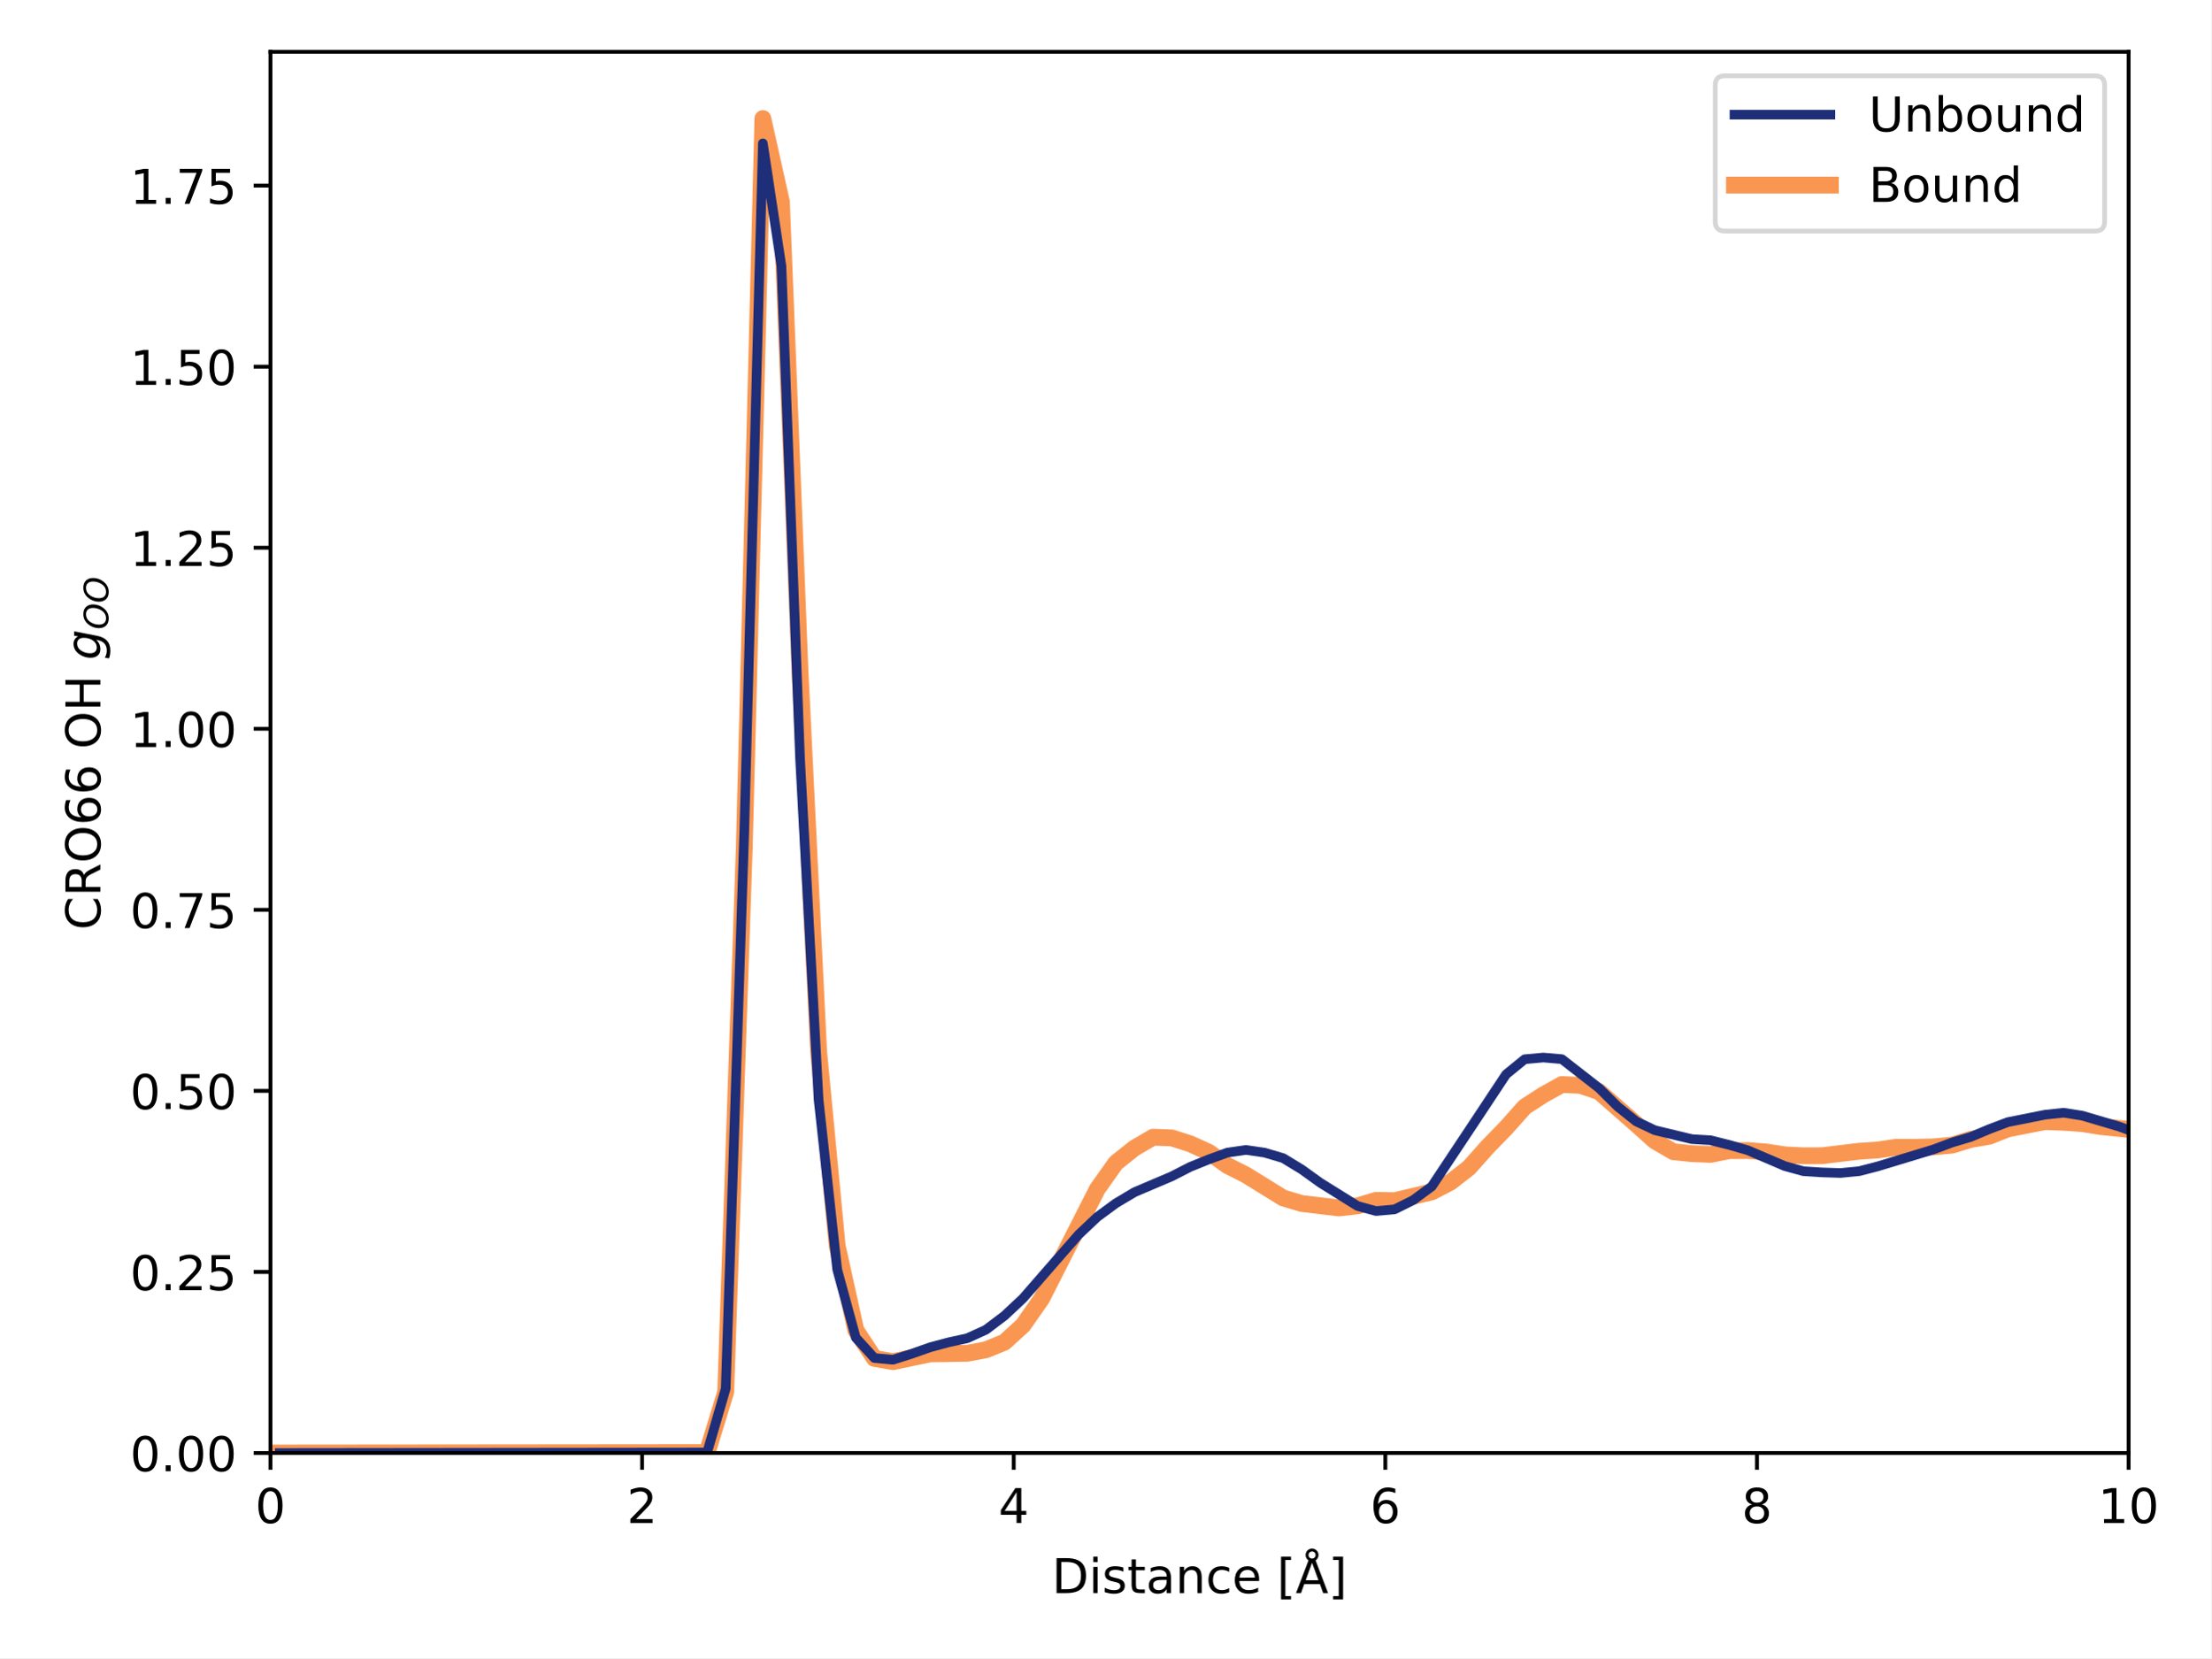
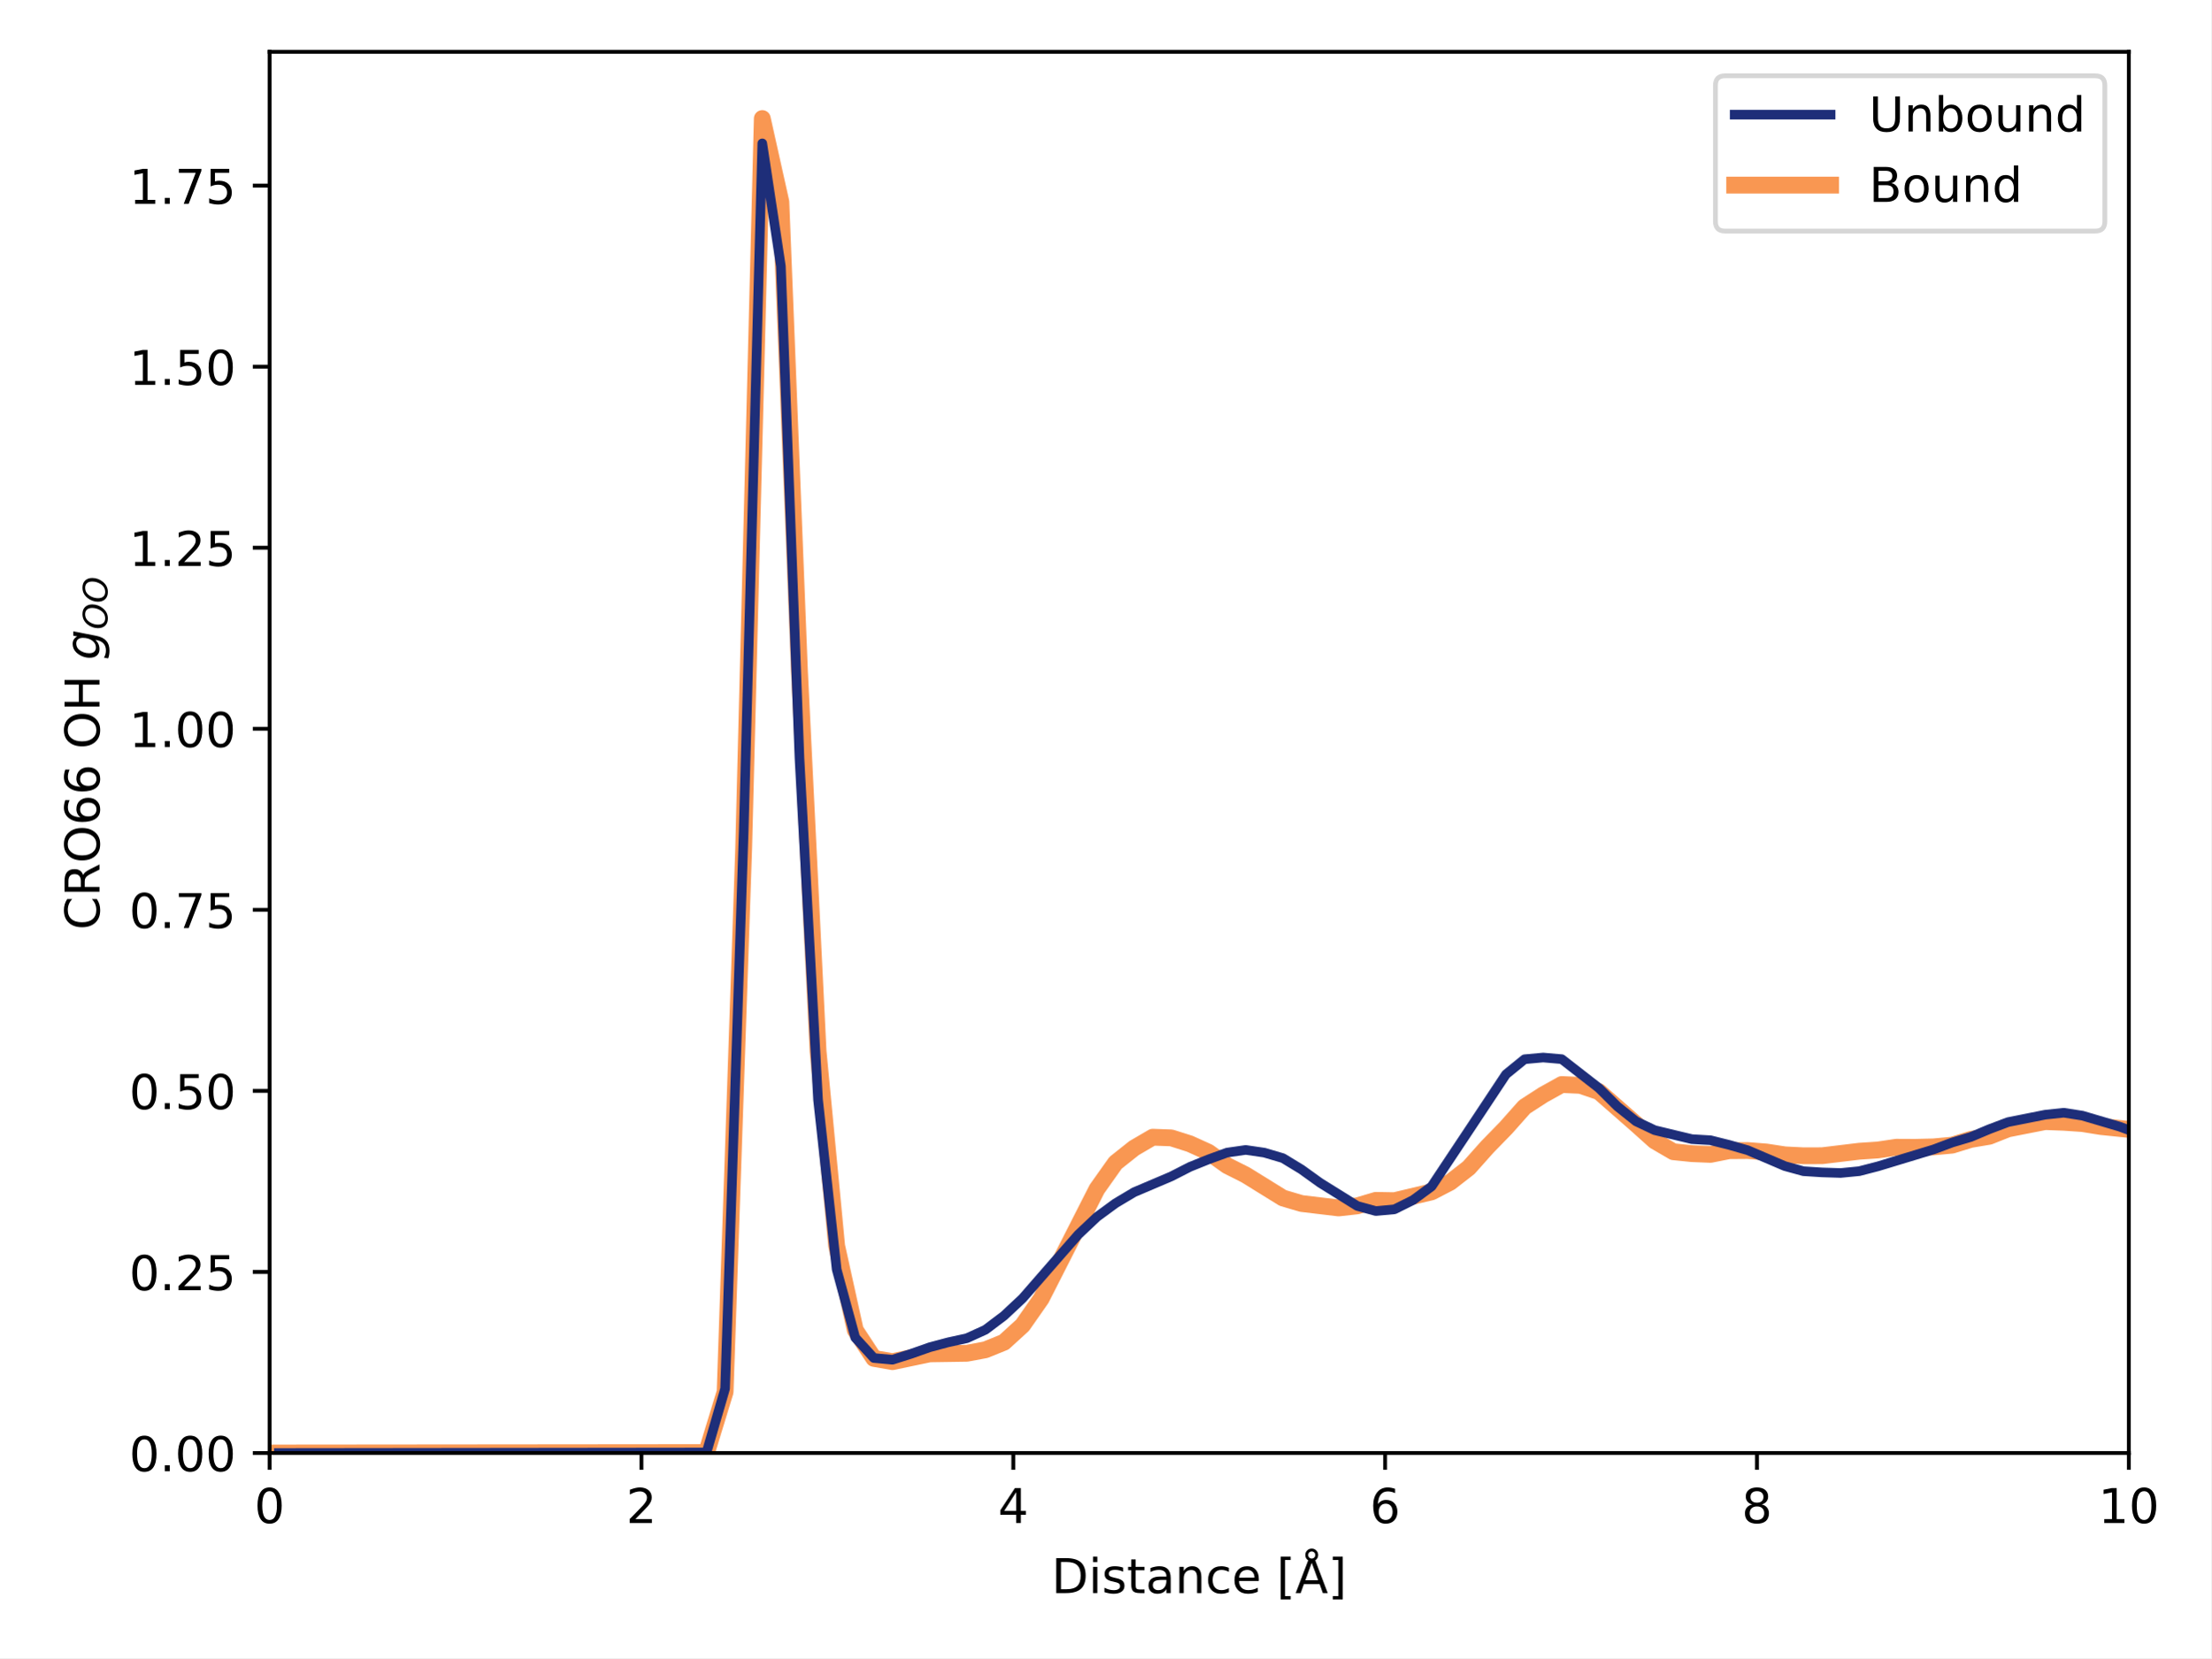
<svg xmlns="http://www.w3.org/2000/svg" xmlns:xlink="http://www.w3.org/1999/xlink" width="460.8pt" height="345.6pt" viewBox="0 0 460.8 345.6" version="1.1">
  <defs>
    <style type="text/css">*{stroke-linejoin: round; stroke-linecap: butt}</style>
  </defs>
  <g id="figure_1">
    <g id="patch_1">
      <path d="M 0 345.6  L 460.8 345.6  L 460.8 0  L 0 0  z " style="fill: #ffffff" />
    </g>
    <g id="axes_1">
      <g id="patch_2">
-         <path d="M 56.36 302.853  L 443.61 302.853  L 443.61 10.8  L 56.36 10.8  z " style="fill: #ffffff" />
+         <path d="M 56.18 302.853  L 443.655 302.853  L 443.655 10.8  L 56.18 10.8  z " style="fill: #ffffff" />
      </g>
      <g id="line2d_1">
-         <path d="M 58.296 302.853  L 147.364 302.766  L 151.236 290.107  L 155.109 176.713  L 158.981 24.707  L 162.854 42.081  L 166.726 139.923  L 170.599 219.075  L 174.471 259.669  L 178.344 277.235  L 182.216 283.132  L 186.089 283.818  L 193.834 282.192  L 201.579 282.072  L 205.451 281.343  L 209.324 279.769  L 213.196 276.234  L 217.069 270.69  L 228.686 247.836  L 232.559 242.37  L 236.431 239.292  L 240.304 237.03  L 244.176 237.172  L 248.049 238.408  L 251.921 240.168  L 255.794 242.946  L 259.666 244.898  L 267.411 249.698  L 271.284 250.85  L 279.029 251.778  L 282.901 251.343  L 286.774 250.192  L 290.646 250.262  L 298.391 248.426  L 302.264 246.417  L 306.136 243.401  L 310.009 239.053  L 313.881 235.076  L 317.754 230.71  L 321.626 228.205  L 325.499 226.048  L 329.371 226.23  L 333.244 227.539  L 340.989 234.322  L 344.861 237.797  L 348.734 240.056  L 352.606 240.456  L 356.479 240.617  L 360.351 239.84  L 364.224 239.81  L 368.096 240.112  L 371.969 240.707  L 375.841 240.903  L 379.714 240.891  L 387.459 239.956  L 391.331 239.697  L 395.204 239.121  L 399.076 239.141  L 402.949 239.047  L 406.821 238.686  L 410.694 237.495  L 414.566 236.838  L 418.439 235.302  L 426.184 233.775  L 430.056 233.919  L 433.929 234.185  L 437.801 234.812  L 445.546 235.6  L 449.419 235.998  L 453.291 236.257  L 457.164 235.924  L 461.8 234.706  L 461.8 234.706  " clip-path="url(#p8dd5d6dca9)" style="fill: none; stroke: #f99752; stroke-width: 3.5; stroke-linecap: square" />
+         <path d="M 58.117 302.853  L 147.237 302.766  L 151.111 290.107  L 154.986 176.713  L 158.861 24.707  L 162.736 42.081  L 166.61 139.923  L 170.485 219.075  L 174.36 259.669  L 178.235 277.235  L 182.109 283.132  L 185.984 283.818  L 193.734 282.192  L 201.483 282.072  L 205.358 281.343  L 209.233 279.769  L 213.107 276.234  L 216.982 270.69  L 228.606 247.836  L 232.481 242.37  L 236.356 239.292  L 240.231 237.03  L 244.105 237.172  L 247.98 238.408  L 251.855 240.168  L 255.73 242.946  L 259.604 244.898  L 267.354 249.698  L 271.229 250.85  L 278.978 251.778  L 282.853 251.343  L 286.728 250.192  L 290.602 250.262  L 298.352 248.426  L 302.227 246.417  L 306.101 243.401  L 309.976 239.053  L 313.851 235.076  L 317.726 230.71  L 321.6 228.205  L 325.475 226.048  L 329.35 226.23  L 333.225 227.539  L 340.974 234.322  L 344.849 237.797  L 348.724 240.056  L 352.598 240.456  L 356.473 240.617  L 360.348 239.84  L 364.223 239.81  L 368.097 240.112  L 371.972 240.707  L 375.847 240.903  L 379.722 240.891  L 387.471 239.956  L 391.346 239.697  L 395.221 239.121  L 399.095 239.141  L 402.97 239.047  L 406.845 238.686  L 410.72 237.495  L 414.594 236.838  L 418.469 235.302  L 426.219 233.775  L 430.093 233.919  L 433.968 234.185  L 437.843 234.812  L 445.592 235.6  L 449.467 235.998  L 453.342 236.257  L 457.217 235.924  L 461.8 234.727  L 461.8 234.727  " clip-path="url(#p64b26cd5c5)" style="fill: none; stroke: #f99752; stroke-width: 3.5; stroke-linecap: square" />
      </g>
      <g id="matplotlib.axis_1">
        <g id="xtick_1">
          <g id="line2d_2">
            <defs>
-               <path id="m98b43642ce" d="M 0 0  L 0 3.5  " style="stroke: #000000; stroke-width: 0.8" />
-             </defs>
-             <g>
-               <use xlink:href="#m98b43642ce" x="56.36" y="302.853" style="stroke: #000000; stroke-width: 0.8" />
+               <path id="md45b3e1918" d="M 0 0  L 0 3.5  " style="stroke: #000000; stroke-width: 0.8" />
+             </defs>
+             <g>
+               <use xlink:href="#md45b3e1918" x="56.18" y="302.853" style="stroke: #000000; stroke-width: 0.8" />
            </g>
          </g>
          <g id="text_1">
-             <g transform="translate(53.17875 317.4509) scale(0.1 -0.1)">
+             <g transform="translate(52.99875 317.4509) scale(0.1 -0.1)">
              <defs>
                <path id="DejaVuSans-30" d="M 2034 4250  Q 1547 4250 1301 3770  Q 1056 3291 1056 2328  Q 1056 1369 1301 889  Q 1547 409 2034 409  Q 2525 409 2770 889  Q 3016 1369 3016 2328  Q 3016 3291 2770 3770  Q 2525 4250 2034 4250  z M 2034 4750  Q 2819 4750 3233 4129  Q 3647 3509 3647 2328  Q 3647 1150 3233 529  Q 2819 -91 2034 -91  Q 1250 -91 836 529  Q 422 1150 422 2328  Q 422 3509 836 4129  Q 1250 4750 2034 4750  z " transform="scale(0.015625)" />
              </defs>
              <use xlink:href="#DejaVuSans-30" />
            </g>
          </g>
        </g>
        <g id="xtick_2">
          <g id="line2d_3">
            <g>
-               <use xlink:href="#m98b43642ce" x="133.81" y="302.853" style="stroke: #000000; stroke-width: 0.8" />
+               <use xlink:href="#md45b3e1918" x="133.675" y="302.853" style="stroke: #000000; stroke-width: 0.8" />
            </g>
          </g>
          <g id="text_2">
-             <g transform="translate(130.6287 317.4509) scale(0.1 -0.1)">
+             <g transform="translate(130.4938 317.4509) scale(0.1 -0.1)">
              <defs>
                <path id="DejaVuSans-32" d="M 1228 531  L 3431 531  L 3431 0  L 469 0  L 469 531  Q 828 903 1448 1529  Q 2069 2156 2228 2338  Q 2531 2678 2651 2914  Q 2772 3150 2772 3378  Q 2772 3750 2511 3984  Q 2250 4219 1831 4219  Q 1534 4219 1204 4116  Q 875 4013 500 3803  L 500 4441  Q 881 4594 1212 4672  Q 1544 4750 1819 4750  Q 2544 4750 2975 4387  Q 3406 4025 3406 3419  Q 3406 3131 3298 2873  Q 3191 2616 2906 2266  Q 2828 2175 2409 1742  Q 1991 1309 1228 531  z " transform="scale(0.015625)" />
              </defs>
              <use xlink:href="#DejaVuSans-32" />
            </g>
          </g>
        </g>
        <g id="xtick_3">
          <g id="line2d_4">
            <g>
-               <use xlink:href="#m98b43642ce" x="211.26" y="302.853" style="stroke: #000000; stroke-width: 0.8" />
+               <use xlink:href="#md45b3e1918" x="211.17" y="302.853" style="stroke: #000000; stroke-width: 0.8" />
            </g>
          </g>
          <g id="text_3">
-             <g transform="translate(208.0788 317.4509) scale(0.1 -0.1)">
+             <g transform="translate(207.9888 317.4509) scale(0.1 -0.1)">
              <defs>
                <path id="DejaVuSans-34" d="M 2419 4116  L 825 1625  L 2419 1625  L 2419 4116  z M 2253 4666  L 3047 4666  L 3047 1625  L 3713 1625  L 3713 1100  L 3047 1100  L 3047 0  L 2419 0  L 2419 1100  L 313 1100  L 313 1709  L 2253 4666  z " transform="scale(0.015625)" />
              </defs>
              <use xlink:href="#DejaVuSans-34" />
            </g>
          </g>
        </g>
        <g id="xtick_4">
          <g id="line2d_5">
            <g>
-               <use xlink:href="#m98b43642ce" x="288.71" y="302.853" style="stroke: #000000; stroke-width: 0.8" />
+               <use xlink:href="#md45b3e1918" x="288.665" y="302.853" style="stroke: #000000; stroke-width: 0.8" />
            </g>
          </g>
          <g id="text_4">
-             <g transform="translate(285.5288 317.4509) scale(0.1 -0.1)">
+             <g transform="translate(285.4837 317.4509) scale(0.1 -0.1)">
              <defs>
                <path id="DejaVuSans-36" d="M 2113 2584  Q 1688 2584 1439 2293  Q 1191 2003 1191 1497  Q 1191 994 1439 701  Q 1688 409 2113 409  Q 2538 409 2786 701  Q 3034 994 3034 1497  Q 3034 2003 2786 2293  Q 2538 2584 2113 2584  z M 3366 4563  L 3366 3988  Q 3128 4100 2886 4159  Q 2644 4219 2406 4219  Q 1781 4219 1451 3797  Q 1122 3375 1075 2522  Q 1259 2794 1537 2939  Q 1816 3084 2150 3084  Q 2853 3084 3261 2657  Q 3669 2231 3669 1497  Q 3669 778 3244 343  Q 2819 -91 2113 -91  Q 1303 -91 875 529  Q 447 1150 447 2328  Q 447 3434 972 4092  Q 1497 4750 2381 4750  Q 2619 4750 2861 4703  Q 3103 4656 3366 4563  z " transform="scale(0.015625)" />
              </defs>
              <use xlink:href="#DejaVuSans-36" />
            </g>
          </g>
        </g>
        <g id="xtick_5">
          <g id="line2d_6">
            <g>
-               <use xlink:href="#m98b43642ce" x="366.16" y="302.853" style="stroke: #000000; stroke-width: 0.8" />
+               <use xlink:href="#md45b3e1918" x="366.16" y="302.853" style="stroke: #000000; stroke-width: 0.8" />
            </g>
          </g>
          <g id="text_5">
            <g transform="translate(362.9787 317.4509) scale(0.1 -0.1)">
              <defs>
                <path id="DejaVuSans-38" d="M 2034 2216  Q 1584 2216 1326 1975  Q 1069 1734 1069 1313  Q 1069 891 1326 650  Q 1584 409 2034 409  Q 2484 409 2743 651  Q 3003 894 3003 1313  Q 3003 1734 2745 1975  Q 2488 2216 2034 2216  z M 1403 2484  Q 997 2584 770 2862  Q 544 3141 544 3541  Q 544 4100 942 4425  Q 1341 4750 2034 4750  Q 2731 4750 3128 4425  Q 3525 4100 3525 3541  Q 3525 3141 3298 2862  Q 3072 2584 2669 2484  Q 3125 2378 3379 2068  Q 3634 1759 3634 1313  Q 3634 634 3220 271  Q 2806 -91 2034 -91  Q 1263 -91 848 271  Q 434 634 434 1313  Q 434 1759 690 2068  Q 947 2378 1403 2484  z M 1172 3481  Q 1172 3119 1398 2916  Q 1625 2713 2034 2713  Q 2441 2713 2670 2916  Q 2900 3119 2900 3481  Q 2900 3844 2670 4047  Q 2441 4250 2034 4250  Q 1625 4250 1398 4047  Q 1172 3844 1172 3481  z " transform="scale(0.015625)" />
              </defs>
              <use xlink:href="#DejaVuSans-38" />
            </g>
          </g>
        </g>
        <g id="xtick_6">
          <g id="line2d_7">
            <g>
-               <use xlink:href="#m98b43642ce" x="443.61" y="302.853" style="stroke: #000000; stroke-width: 0.8" />
+               <use xlink:href="#md45b3e1918" x="443.655" y="302.853" style="stroke: #000000; stroke-width: 0.8" />
            </g>
          </g>
          <g id="text_6">
-             <g transform="translate(437.2475 317.4509) scale(0.1 -0.1)">
+             <g transform="translate(437.2925 317.4509) scale(0.1 -0.1)">
              <defs>
                <path id="DejaVuSans-31" d="M 794 531  L 1825 531  L 1825 4091  L 703 3866  L 703 4441  L 1819 4666  L 2450 4666  L 2450 531  L 3481 531  L 3481 0  L 794 0  L 794 531  z " transform="scale(0.015625)" />
              </defs>
              <use xlink:href="#DejaVuSans-31" />
              <use xlink:href="#DejaVuSans-30" x="63.623" />
            </g>
          </g>
        </g>
        <g id="text_7">
-           <g transform="translate(219.2116 332.0525) scale(0.1 -0.1)">
+           <g transform="translate(219.1441 332.0525) scale(0.1 -0.1)">
            <defs>
              <path id="DejaVuSans-44" d="M 1259 4147  L 1259 519  L 2022 519  Q 2988 519 3436 956  Q 3884 1394 3884 2338  Q 3884 3275 3436 3711  Q 2988 4147 2022 4147  L 1259 4147  z M 628 4666  L 1925 4666  Q 3281 4666 3915 4102  Q 4550 3538 4550 2338  Q 4550 1131 3912 565  Q 3275 0 1925 0  L 628 0  L 628 4666  z " transform="scale(0.015625)" />
              <path id="DejaVuSans-69" d="M 603 3500  L 1178 3500  L 1178 0  L 603 0  L 603 3500  z M 603 4863  L 1178 4863  L 1178 4134  L 603 4134  L 603 4863  z " transform="scale(0.015625)" />
              <path id="DejaVuSans-73" d="M 2834 3397  L 2834 2853  Q 2591 2978 2328 3040  Q 2066 3103 1784 3103  Q 1356 3103 1142 2972  Q 928 2841 928 2578  Q 928 2378 1081 2264  Q 1234 2150 1697 2047  L 1894 2003  Q 2506 1872 2764 1633  Q 3022 1394 3022 966  Q 3022 478 2636 193  Q 2250 -91 1575 -91  Q 1294 -91 989 -36  Q 684 19 347 128  L 347 722  Q 666 556 975 473  Q 1284 391 1588 391  Q 1994 391 2212 530  Q 2431 669 2431 922  Q 2431 1156 2273 1281  Q 2116 1406 1581 1522  L 1381 1569  Q 847 1681 609 1914  Q 372 2147 372 2553  Q 372 3047 722 3315  Q 1072 3584 1716 3584  Q 2034 3584 2315 3537  Q 2597 3491 2834 3397  z " transform="scale(0.015625)" />
              <path id="DejaVuSans-74" d="M 1172 4494  L 1172 3500  L 2356 3500  L 2356 3053  L 1172 3053  L 1172 1153  Q 1172 725 1289 603  Q 1406 481 1766 481  L 2356 481  L 2356 0  L 1766 0  Q 1100 0 847 248  Q 594 497 594 1153  L 594 3053  L 172 3053  L 172 3500  L 594 3500  L 594 4494  L 1172 4494  z " transform="scale(0.015625)" />
              <path id="DejaVuSans-61" d="M 2194 1759  Q 1497 1759 1228 1600  Q 959 1441 959 1056  Q 959 750 1161 570  Q 1363 391 1709 391  Q 2188 391 2477 730  Q 2766 1069 2766 1631  L 2766 1759  L 2194 1759  z M 3341 1997  L 3341 0  L 2766 0  L 2766 531  Q 2569 213 2275 61  Q 1981 -91 1556 -91  Q 1019 -91 701 211  Q 384 513 384 1019  Q 384 1609 779 1909  Q 1175 2209 1959 2209  L 2766 2209  L 2766 2266  Q 2766 2663 2505 2880  Q 2244 3097 1772 3097  Q 1472 3097 1187 3025  Q 903 2953 641 2809  L 641 3341  Q 956 3463 1253 3523  Q 1550 3584 1831 3584  Q 2591 3584 2966 3190  Q 3341 2797 3341 1997  z " transform="scale(0.015625)" />
              <path id="DejaVuSans-6e" d="M 3513 2113  L 3513 0  L 2938 0  L 2938 2094  Q 2938 2591 2744 2837  Q 2550 3084 2163 3084  Q 1697 3084 1428 2787  Q 1159 2491 1159 1978  L 1159 0  L 581 0  L 581 3500  L 1159 3500  L 1159 2956  Q 1366 3272 1645 3428  Q 1925 3584 2291 3584  Q 2894 3584 3203 3211  Q 3513 2838 3513 2113  z " transform="scale(0.015625)" />
              <path id="DejaVuSans-63" d="M 3122 3366  L 3122 2828  Q 2878 2963 2633 3030  Q 2388 3097 2138 3097  Q 1578 3097 1268 2742  Q 959 2388 959 1747  Q 959 1106 1268 751  Q 1578 397 2138 397  Q 2388 397 2633 464  Q 2878 531 3122 666  L 3122 134  Q 2881 22 2623 -34  Q 2366 -91 2075 -91  Q 1284 -91 818 406  Q 353 903 353 1747  Q 353 2603 823 3093  Q 1294 3584 2113 3584  Q 2378 3584 2631 3529  Q 2884 3475 3122 3366  z " transform="scale(0.015625)" />
              <path id="DejaVuSans-65" d="M 3597 1894  L 3597 1613  L 953 1613  Q 991 1019 1311 708  Q 1631 397 2203 397  Q 2534 397 2845 478  Q 3156 559 3463 722  L 3463 178  Q 3153 47 2828 -22  Q 2503 -91 2169 -91  Q 1331 -91 842 396  Q 353 884 353 1716  Q 353 2575 817 3079  Q 1281 3584 2069 3584  Q 2775 3584 3186 3129  Q 3597 2675 3597 1894  z M 3022 2063  Q 3016 2534 2758 2815  Q 2500 3097 2075 3097  Q 1594 3097 1305 2825  Q 1016 2553 972 2059  L 3022 2063  z " transform="scale(0.015625)" />
              <path id="DejaVuSans-20" transform="scale(0.015625)" />
              <path id="DejaVuSans-5b" d="M 550 4863  L 1875 4863  L 1875 4416  L 1125 4416  L 1125 -397  L 1875 -397  L 1875 -844  L 550 -844  L 550 4863  z " transform="scale(0.015625)" />
              <path id="DejaVuSans-c5" d="M 2663 5081  Q 2663 5278 2523 5417  Q 2384 5556 2188 5556  Q 1988 5556 1852 5420  Q 1716 5284 1716 5081  Q 1716 4884 1853 4746  Q 1991 4609 2188 4609  Q 2384 4609 2523 4746  Q 2663 4884 2663 5081  z M 2188 4044  L 1338 1722  L 3041 1722  L 2188 4044  z M 1716 4366  Q 1525 4494 1428 4673  Q 1331 4853 1331 5081  Q 1331 5441 1579 5691  Q 1828 5941 2188 5941  Q 2544 5941 2795 5689  Q 3047 5438 3047 5081  Q 3047 4863 2948 4678  Q 2850 4494 2663 4366  L 4325 0  L 3669 0  L 3244 1197  L 1141 1197  L 716 0  L 50 0  L 1716 4366  z " transform="scale(0.015625)" />
              <path id="DejaVuSans-5d" d="M 1947 4863  L 1947 -844  L 622 -844  L 622 -397  L 1369 -397  L 1369 4416  L 622 4416  L 622 4863  L 1947 4863  z " transform="scale(0.015625)" />
            </defs>
            <use xlink:href="#DejaVuSans-44" />
            <use xlink:href="#DejaVuSans-69" x="77.002" />
            <use xlink:href="#DejaVuSans-73" x="104.785" />
            <use xlink:href="#DejaVuSans-74" x="156.885" />
            <use xlink:href="#DejaVuSans-61" x="196.094" />
            <use xlink:href="#DejaVuSans-6e" x="257.373" />
            <use xlink:href="#DejaVuSans-63" x="320.752" />
            <use xlink:href="#DejaVuSans-65" x="375.732" />
            <use xlink:href="#DejaVuSans-20" x="437.256" />
            <use xlink:href="#DejaVuSans-5b" x="469.043" />
            <use xlink:href="#DejaVuSans-c5" x="508.057" />
            <use xlink:href="#DejaVuSans-5d" x="576.465" />
          </g>
        </g>
      </g>
      <g id="matplotlib.axis_2">
        <g id="ytick_1">
          <g id="line2d_8">
            <defs>
-               <path id="m39b0d925be" d="M 0 0  L -3.5 0  " style="stroke: #000000; stroke-width: 0.8" />
-             </defs>
-             <g>
-               <use xlink:href="#m39b0d925be" x="56.36" y="302.853" style="stroke: #000000; stroke-width: 0.8" />
+               <path id="mb5930f368f" d="M 0 0  L -3.5 0  " style="stroke: #000000; stroke-width: 0.8" />
+             </defs>
+             <g>
+               <use xlink:href="#mb5930f368f" x="56.18" y="302.853" style="stroke: #000000; stroke-width: 0.8" />
            </g>
          </g>
          <g id="text_8">
-             <g transform="translate(27.09437 306.6517) scale(0.1 -0.1)">
+             <g transform="translate(26.91437 306.6517) scale(0.1 -0.1)">
              <defs>
                <path id="DejaVuSans-2e" d="M 684 794  L 1344 794  L 1344 0  L 684 0  L 684 794  z " transform="scale(0.015625)" />
              </defs>
              <use xlink:href="#DejaVuSans-30" />
              <use xlink:href="#DejaVuSans-2e" x="63.623" />
              <use xlink:href="#DejaVuSans-30" x="95.41" />
              <use xlink:href="#DejaVuSans-30" x="159.033" />
            </g>
          </g>
        </g>
        <g id="ytick_2">
          <g id="line2d_9">
            <g>
-               <use xlink:href="#m39b0d925be" x="56.36" y="265.114" style="stroke: #000000; stroke-width: 0.8" />
+               <use xlink:href="#mb5930f368f" x="56.18" y="265.114" style="stroke: #000000; stroke-width: 0.8" />
            </g>
          </g>
          <g id="text_9">
-             <g transform="translate(27.09437 268.913) scale(0.1 -0.1)">
+             <g transform="translate(26.91437 268.913) scale(0.1 -0.1)">
              <defs>
                <path id="DejaVuSans-35" d="M 691 4666  L 3169 4666  L 3169 4134  L 1269 4134  L 1269 2991  Q 1406 3038 1543 3061  Q 1681 3084 1819 3084  Q 2600 3084 3056 2656  Q 3513 2228 3513 1497  Q 3513 744 3044 326  Q 2575 -91 1722 -91  Q 1428 -91 1123 -41  Q 819 9 494 109  L 494 744  Q 775 591 1075 516  Q 1375 441 1709 441  Q 2250 441 2565 725  Q 2881 1009 2881 1497  Q 2881 1984 2565 2268  Q 2250 2553 1709 2553  Q 1456 2553 1204 2497  Q 953 2441 691 2322  L 691 4666  z " transform="scale(0.015625)" />
              </defs>
              <use xlink:href="#DejaVuSans-30" />
              <use xlink:href="#DejaVuSans-2e" x="63.623" />
              <use xlink:href="#DejaVuSans-32" x="95.41" />
              <use xlink:href="#DejaVuSans-35" x="159.033" />
            </g>
          </g>
        </g>
        <g id="ytick_3">
          <g id="line2d_10">
            <g>
-               <use xlink:href="#m39b0d925be" x="56.36" y="227.375" style="stroke: #000000; stroke-width: 0.8" />
+               <use xlink:href="#mb5930f368f" x="56.18" y="227.375" style="stroke: #000000; stroke-width: 0.8" />
            </g>
          </g>
          <g id="text_10">
-             <g transform="translate(27.09437 231.1744) scale(0.1 -0.1)">
+             <g transform="translate(26.91437 231.1744) scale(0.1 -0.1)">
              <use xlink:href="#DejaVuSans-30" />
              <use xlink:href="#DejaVuSans-2e" x="63.623" />
              <use xlink:href="#DejaVuSans-35" x="95.41" />
              <use xlink:href="#DejaVuSans-30" x="159.033" />
            </g>
          </g>
        </g>
        <g id="ytick_4">
          <g id="line2d_11">
            <g>
-               <use xlink:href="#m39b0d925be" x="56.36" y="189.636" style="stroke: #000000; stroke-width: 0.8" />
+               <use xlink:href="#mb5930f368f" x="56.18" y="189.636" style="stroke: #000000; stroke-width: 0.8" />
            </g>
          </g>
          <g id="text_11">
-             <g transform="translate(27.09437 193.4357) scale(0.1 -0.1)">
+             <g transform="translate(26.91437 193.4357) scale(0.1 -0.1)">
              <defs>
                <path id="DejaVuSans-37" d="M 525 4666  L 3525 4666  L 3525 4397  L 1831 0  L 1172 0  L 2766 4134  L 525 4134  L 525 4666  z " transform="scale(0.015625)" />
              </defs>
              <use xlink:href="#DejaVuSans-30" />
              <use xlink:href="#DejaVuSans-2e" x="63.623" />
              <use xlink:href="#DejaVuSans-37" x="95.41" />
              <use xlink:href="#DejaVuSans-35" x="159.033" />
            </g>
          </g>
        </g>
        <g id="ytick_5">
          <g id="line2d_12">
            <g>
-               <use xlink:href="#m39b0d925be" x="56.36" y="151.898" style="stroke: #000000; stroke-width: 0.8" />
+               <use xlink:href="#mb5930f368f" x="56.18" y="151.898" style="stroke: #000000; stroke-width: 0.8" />
            </g>
          </g>
          <g id="text_12">
-             <g transform="translate(27.09437 155.697) scale(0.1 -0.1)">
+             <g transform="translate(26.91437 155.697) scale(0.1 -0.1)">
              <use xlink:href="#DejaVuSans-31" />
              <use xlink:href="#DejaVuSans-2e" x="63.623" />
              <use xlink:href="#DejaVuSans-30" x="95.41" />
              <use xlink:href="#DejaVuSans-30" x="159.033" />
            </g>
          </g>
        </g>
        <g id="ytick_6">
          <g id="line2d_13">
            <g>
-               <use xlink:href="#m39b0d925be" x="56.36" y="114.159" style="stroke: #000000; stroke-width: 0.8" />
+               <use xlink:href="#mb5930f368f" x="56.18" y="114.159" style="stroke: #000000; stroke-width: 0.8" />
            </g>
          </g>
          <g id="text_13">
-             <g transform="translate(27.09437 117.9583) scale(0.1 -0.1)">
+             <g transform="translate(26.91437 117.9583) scale(0.1 -0.1)">
              <use xlink:href="#DejaVuSans-31" />
              <use xlink:href="#DejaVuSans-2e" x="63.623" />
              <use xlink:href="#DejaVuSans-32" x="95.41" />
              <use xlink:href="#DejaVuSans-35" x="159.033" />
            </g>
          </g>
        </g>
        <g id="ytick_7">
          <g id="line2d_14">
            <g>
-               <use xlink:href="#m39b0d925be" x="56.36" y="76.42" style="stroke: #000000; stroke-width: 0.8" />
+               <use xlink:href="#mb5930f368f" x="56.18" y="76.42" style="stroke: #000000; stroke-width: 0.8" />
            </g>
          </g>
          <g id="text_14">
-             <g transform="translate(27.09437 80.21961) scale(0.1 -0.1)">
+             <g transform="translate(26.91437 80.21961) scale(0.1 -0.1)">
              <use xlink:href="#DejaVuSans-31" />
              <use xlink:href="#DejaVuSans-2e" x="63.623" />
              <use xlink:href="#DejaVuSans-35" x="95.41" />
              <use xlink:href="#DejaVuSans-30" x="159.033" />
            </g>
          </g>
        </g>
        <g id="ytick_8">
          <g id="line2d_15">
            <g>
-               <use xlink:href="#m39b0d925be" x="56.36" y="38.682" style="stroke: #000000; stroke-width: 0.8" />
+               <use xlink:href="#mb5930f368f" x="56.18" y="38.682" style="stroke: #000000; stroke-width: 0.8" />
            </g>
          </g>
          <g id="text_15">
-             <g transform="translate(27.09437 42.48093) scale(0.1 -0.1)">
+             <g transform="translate(26.91437 42.48093) scale(0.1 -0.1)">
              <use xlink:href="#DejaVuSans-31" />
              <use xlink:href="#DejaVuSans-2e" x="63.623" />
              <use xlink:href="#DejaVuSans-37" x="95.41" />
              <use xlink:href="#DejaVuSans-35" x="159.033" />
            </g>
          </g>
        </g>
        <g id="text_16">
-           <g transform="translate(20.99438 193.8262) rotate(-90) scale(0.1 -0.1)">
+           <g transform="translate(20.81437 193.8262) rotate(-90) scale(0.1 -0.1)">
            <defs>
              <path id="DejaVuSans-43" d="M 4122 4306  L 4122 3641  Q 3803 3938 3442 4084  Q 3081 4231 2675 4231  Q 1875 4231 1450 3742  Q 1025 3253 1025 2328  Q 1025 1406 1450 917  Q 1875 428 2675 428  Q 3081 428 3442 575  Q 3803 722 4122 1019  L 4122 359  Q 3791 134 3420 21  Q 3050 -91 2638 -91  Q 1578 -91 968 557  Q 359 1206 359 2328  Q 359 3453 968 4101  Q 1578 4750 2638 4750  Q 3056 4750 3426 4639  Q 3797 4528 4122 4306  z " transform="scale(0.015625)" />
              <path id="DejaVuSans-52" d="M 2841 2188  Q 3044 2119 3236 1894  Q 3428 1669 3622 1275  L 4263 0  L 3584 0  L 2988 1197  Q 2756 1666 2539 1819  Q 2322 1972 1947 1972  L 1259 1972  L 1259 0  L 628 0  L 628 4666  L 2053 4666  Q 2853 4666 3247 4331  Q 3641 3997 3641 3322  Q 3641 2881 3436 2590  Q 3231 2300 2841 2188  z M 1259 4147  L 1259 2491  L 2053 2491  Q 2509 2491 2742 2702  Q 2975 2913 2975 3322  Q 2975 3731 2742 3939  Q 2509 4147 2053 4147  L 1259 4147  z " transform="scale(0.015625)" />
              <path id="DejaVuSans-4f" d="M 2522 4238  Q 1834 4238 1429 3725  Q 1025 3213 1025 2328  Q 1025 1447 1429 934  Q 1834 422 2522 422  Q 3209 422 3611 934  Q 4013 1447 4013 2328  Q 4013 3213 3611 3725  Q 3209 4238 2522 4238  z M 2522 4750  Q 3503 4750 4090 4092  Q 4678 3434 4678 2328  Q 4678 1225 4090 567  Q 3503 -91 2522 -91  Q 1538 -91 948 565  Q 359 1222 359 2328  Q 359 3434 948 4092  Q 1538 4750 2522 4750  z " transform="scale(0.015625)" />
              <path id="DejaVuSans-48" d="M 628 4666  L 1259 4666  L 1259 2753  L 3553 2753  L 3553 4666  L 4184 4666  L 4184 0  L 3553 0  L 3553 2222  L 1259 2222  L 1259 0  L 628 0  L 628 4666  z " transform="scale(0.015625)" />
              <path id="DejaVuSans-Oblique-67" d="M 3816 3500  L 3219 434  Q 3047 -456 2561 -893  Q 2075 -1331 1253 -1331  Q 950 -1331 690 -1286  Q 431 -1241 206 -1147  L 313 -588  Q 525 -725 762 -790  Q 1000 -856 1269 -856  Q 1816 -856 2167 -557  Q 2519 -259 2631 300  L 2681 563  Q 2441 288 2122 144  Q 1803 0 1434 0  Q 903 0 598 351  Q 294 703 294 1319  Q 294 1803 478 2267  Q 663 2731 997 3091  Q 1219 3328 1514 3456  Q 1809 3584 2131 3584  Q 2484 3584 2746 3420  Q 3009 3256 3138 2956  L 3238 3500  L 3816 3500  z M 2950 2216  Q 2950 2641 2750 2872  Q 2550 3103 2181 3103  Q 1953 3103 1747 3012  Q 1541 2922 1394 2759  Q 1156 2491 1023 2127  Q 891 1763 891 1375  Q 891 944 1092 712  Q 1294 481 1672 481  Q 2219 481 2584 976  Q 2950 1472 2950 2216  z " transform="scale(0.015625)" />
              <path id="DejaVuSans-Oblique-4f" d="M 2919 4238  Q 2400 4238 2003 3986  Q 1606 3734 1313 3219  Q 1125 2891 1026 2522  Q 928 2153 928 1778  Q 928 1128 1239 775  Q 1550 422 2119 422  Q 2631 422 3032 676  Q 3434 931 3719 1434  Q 3909 1772 4009 2142  Q 4109 2513 4109 2881  Q 4109 3528 3796 3883  Q 3484 4238 2919 4238  z M 2100 -91  Q 1241 -91 748 418  Q 256 928 256 1813  Q 256 2319 448 2847  Q 641 3375 978 3788  Q 1375 4272 1862 4511  Q 2350 4750 2938 4750  Q 3794 4750 4287 4245  Q 4781 3741 4781 2869  Q 4781 2331 4593 1812  Q 4406 1294 4056 872  Q 3656 384 3173 146  Q 2691 -91 2100 -91  z " transform="scale(0.015625)" />
            </defs>
            <use xlink:href="#DejaVuSans-43" transform="translate(0 0.78125)" />
            <use xlink:href="#DejaVuSans-52" transform="translate(69.82422 0.78125)" />
            <use xlink:href="#DejaVuSans-4f" transform="translate(139.3066 0.78125)" />
            <use xlink:href="#DejaVuSans-36" transform="translate(218.0176 0.78125)" />
            <use xlink:href="#DejaVuSans-36" transform="translate(281.6406 0.78125)" />
            <use xlink:href="#DejaVuSans-20" transform="translate(345.2637 0.78125)" />
            <use xlink:href="#DejaVuSans-4f" transform="translate(377.0508 0.78125)" />
            <use xlink:href="#DejaVuSans-48" transform="translate(455.7617 0.78125)" />
            <use xlink:href="#DejaVuSans-20" transform="translate(530.957 0.78125)" />
            <use xlink:href="#DejaVuSans-Oblique-67" transform="translate(562.7441 0.78125)" />
            <use xlink:href="#DejaVuSans-Oblique-4f" transform="translate(626.2207 -15.625) scale(0.7)" />
            <use xlink:href="#DejaVuSans-Oblique-4f" transform="translate(681.3184 -15.625) scale(0.7)" />
          </g>
        </g>
      </g>
      <g id="line2d_16">
-         <path d="M 58.296 302.853  L 147.364 302.745  L 151.236 289.433  L 155.109 173.237  L 158.981 29.879  L 162.854 55.489  L 166.726 158.024  L 170.599 229.255  L 174.471 264.589  L 178.344 278.8  L 182.216 283.056  L 186.089 283.416  L 189.961 282.186  L 193.834 280.818  L 197.706 279.778  L 201.579 278.933  L 205.451 277.169  L 209.324 274.247  L 213.196 270.62  L 220.941 261.725  L 224.814 257.306  L 228.686 253.646  L 232.559 250.802  L 236.431 248.492  L 244.176 245.197  L 248.049 243.216  L 251.921 241.652  L 255.794 240.241  L 259.666 239.681  L 263.539 240.249  L 267.411 241.393  L 271.284 243.748  L 275.156 246.535  L 282.901 251.361  L 286.774 252.423  L 290.646 252.067  L 294.519 250.14  L 298.391 247.286  L 306.136 235.629  L 313.881 223.929  L 317.754 220.777  L 321.626 220.424  L 325.499 220.762  L 333.244 226.794  L 337.116 230.64  L 340.989 233.736  L 344.861 235.57  L 352.606 237.433  L 356.479 237.661  L 360.351 238.631  L 364.224 239.742  L 371.969 243.054  L 375.841 244.119  L 379.714 244.368  L 383.586 244.49  L 387.459 244.111  L 391.331 243.108  L 402.949 239.581  L 406.821 238.133  L 410.694 236.982  L 414.566 235.351  L 418.439 233.887  L 426.184 232.341  L 430.056 231.927  L 433.929 232.536  L 441.674 234.824  L 445.546 236.256  L 449.419 237.319  L 453.291 237.928  L 457.164 238.218  L 461.036 237.927  L 461.8 237.673  L 461.8 237.673  " clip-path="url(#p8dd5d6dca9)" style="fill: none; stroke: #1e2e79; stroke-width: 2; stroke-linecap: square" />
+         <path d="M 58.117 302.853  L 147.237 302.745  L 151.111 289.433  L 154.986 173.237  L 158.861 29.879  L 162.736 55.489  L 166.61 158.024  L 170.485 229.255  L 174.36 264.589  L 178.235 278.8  L 182.109 283.056  L 185.984 283.416  L 189.859 282.186  L 193.734 280.818  L 197.608 279.778  L 201.483 278.933  L 205.358 277.169  L 209.233 274.247  L 213.107 270.62  L 220.857 261.725  L 224.732 257.306  L 228.606 253.646  L 232.481 250.802  L 236.356 248.492  L 244.105 245.197  L 247.98 243.216  L 251.855 241.652  L 255.73 240.241  L 259.604 239.681  L 263.479 240.249  L 267.354 241.393  L 271.229 243.748  L 275.103 246.535  L 282.853 251.361  L 286.728 252.423  L 290.602 252.067  L 294.477 250.14  L 298.352 247.286  L 306.101 235.629  L 313.851 223.929  L 317.726 220.777  L 321.6 220.424  L 325.475 220.762  L 333.225 226.794  L 337.099 230.64  L 340.974 233.736  L 344.849 235.57  L 352.598 237.433  L 356.473 237.661  L 360.348 238.631  L 364.223 239.742  L 371.972 243.054  L 375.847 244.119  L 379.722 244.368  L 383.596 244.49  L 387.471 244.111  L 391.346 243.108  L 402.97 239.581  L 406.845 238.133  L 410.72 236.982  L 414.594 235.351  L 418.469 233.887  L 426.219 232.341  L 430.093 231.927  L 433.968 232.536  L 441.718 234.824  L 445.592 236.256  L 449.467 237.319  L 453.342 237.928  L 457.217 238.218  L 461.091 237.927  L 461.8 237.692  L 461.8 237.692  " clip-path="url(#p64b26cd5c5)" style="fill: none; stroke: #1e2e79; stroke-width: 2; stroke-linecap: square" />
      </g>
      <g id="patch_3">
-         <path d="M 56.36 302.853  L 56.36 10.8  " style="fill: none; stroke: #000000; stroke-width: 0.8; stroke-linejoin: miter; stroke-linecap: square" />
+         <path d="M 56.18 302.853  L 56.18 10.8  " style="fill: none; stroke: #000000; stroke-width: 0.8; stroke-linejoin: miter; stroke-linecap: square" />
      </g>
      <g id="patch_4">
-         <path d="M 443.61 302.853  L 443.61 10.8  " style="fill: none; stroke: #000000; stroke-width: 0.8; stroke-linejoin: miter; stroke-linecap: square" />
+         <path d="M 443.655 302.853  L 443.655 10.8  " style="fill: none; stroke: #000000; stroke-width: 0.8; stroke-linejoin: miter; stroke-linecap: square" />
      </g>
      <g id="patch_5">
-         <path d="M 56.36 302.853  L 443.61 302.853  " style="fill: none; stroke: #000000; stroke-width: 0.8; stroke-linejoin: miter; stroke-linecap: square" />
+         <path d="M 56.18 302.853  L 443.655 302.853  " style="fill: none; stroke: #000000; stroke-width: 0.8; stroke-linejoin: miter; stroke-linecap: square" />
      </g>
      <g id="patch_6">
-         <path d="M 56.36 10.8  L 443.61 10.8  " style="fill: none; stroke: #000000; stroke-width: 0.8; stroke-linejoin: miter; stroke-linecap: square" />
+         <path d="M 56.18 10.8  L 443.655 10.8  " style="fill: none; stroke: #000000; stroke-width: 0.8; stroke-linejoin: miter; stroke-linecap: square" />
      </g>
      <g id="legend_1">
        <g id="patch_7">
-           <path d="M 359.463 48.156  L 436.61 48.156  Q 438.61 48.156 438.61 46.156  L 438.61 17.8  Q 438.61 15.8 436.61 15.8  L 359.463 15.8  Q 357.463 15.8 357.463 17.8  L 357.463 46.156  Q 357.463 48.156 359.463 48.156  z " style="fill: #ffffff; opacity: 0.8; stroke: #cccccc; stroke-linejoin: miter" />
+           <path d="M 359.508 48.156  L 436.655 48.156  Q 438.655 48.156 438.655 46.156  L 438.655 17.8  Q 438.655 15.8 436.655 15.8  L 359.508 15.8  Q 357.508 15.8 357.508 17.8  L 357.508 46.156  Q 357.508 48.156 359.508 48.156  z " style="fill: #ffffff; opacity: 0.8; stroke: #cccccc; stroke-linejoin: miter" />
        </g>
        <g id="line2d_17">
-           <path d="M 361.463 23.898  L 371.463 23.898  L 381.463 23.898  " style="fill: none; stroke: #1e2e79; stroke-width: 2; stroke-linecap: square" />
+           <path d="M 361.508 23.898  L 371.508 23.898  L 381.508 23.898  " style="fill: none; stroke: #1e2e79; stroke-width: 2; stroke-linecap: square" />
        </g>
        <g id="text_17">
-           <g transform="translate(389.4631 27.39844) scale(0.1 -0.1)">
+           <g transform="translate(389.5081 27.39844) scale(0.1 -0.1)">
            <defs>
              <path id="DejaVuSans-55" d="M 556 4666  L 1191 4666  L 1191 1831  Q 1191 1081 1462 751  Q 1734 422 2344 422  Q 2950 422 3222 751  Q 3494 1081 3494 1831  L 3494 4666  L 4128 4666  L 4128 1753  Q 4128 841 3676 375  Q 3225 -91 2344 -91  Q 1459 -91 1007 375  Q 556 841 556 1753  L 556 4666  z " transform="scale(0.015625)" />
              <path id="DejaVuSans-62" d="M 3116 1747  Q 3116 2381 2855 2742  Q 2594 3103 2138 3103  Q 1681 3103 1420 2742  Q 1159 2381 1159 1747  Q 1159 1113 1420 752  Q 1681 391 2138 391  Q 2594 391 2855 752  Q 3116 1113 3116 1747  z M 1159 2969  Q 1341 3281 1617 3432  Q 1894 3584 2278 3584  Q 2916 3584 3314 3078  Q 3713 2572 3713 1747  Q 3713 922 3314 415  Q 2916 -91 2278 -91  Q 1894 -91 1617 61  Q 1341 213 1159 525  L 1159 0  L 581 0  L 581 4863  L 1159 4863  L 1159 2969  z " transform="scale(0.015625)" />
              <path id="DejaVuSans-6f" d="M 1959 3097  Q 1497 3097 1228 2736  Q 959 2375 959 1747  Q 959 1119 1226 758  Q 1494 397 1959 397  Q 2419 397 2687 759  Q 2956 1122 2956 1747  Q 2956 2369 2687 2733  Q 2419 3097 1959 3097  z M 1959 3584  Q 2709 3584 3137 3096  Q 3566 2609 3566 1747  Q 3566 888 3137 398  Q 2709 -91 1959 -91  Q 1206 -91 779 398  Q 353 888 353 1747  Q 353 2609 779 3096  Q 1206 3584 1959 3584  z " transform="scale(0.015625)" />
              <path id="DejaVuSans-75" d="M 544 1381  L 544 3500  L 1119 3500  L 1119 1403  Q 1119 906 1312 657  Q 1506 409 1894 409  Q 2359 409 2629 706  Q 2900 1003 2900 1516  L 2900 3500  L 3475 3500  L 3475 0  L 2900 0  L 2900 538  Q 2691 219 2414 64  Q 2138 -91 1772 -91  Q 1169 -91 856 284  Q 544 659 544 1381  z M 1991 3584  L 1991 3584  z " transform="scale(0.015625)" />
              <path id="DejaVuSans-64" d="M 2906 2969  L 2906 4863  L 3481 4863  L 3481 0  L 2906 0  L 2906 525  Q 2725 213 2448 61  Q 2172 -91 1784 -91  Q 1150 -91 751 415  Q 353 922 353 1747  Q 353 2572 751 3078  Q 1150 3584 1784 3584  Q 2172 3584 2448 3432  Q 2725 3281 2906 2969  z M 947 1747  Q 947 1113 1208 752  Q 1469 391 1925 391  Q 2381 391 2643 752  Q 2906 1113 2906 1747  Q 2906 2381 2643 2742  Q 2381 3103 1925 3103  Q 1469 3103 1208 2742  Q 947 2381 947 1747  z " transform="scale(0.015625)" />
            </defs>
            <use xlink:href="#DejaVuSans-55" />
            <use xlink:href="#DejaVuSans-6e" x="73.193" />
            <use xlink:href="#DejaVuSans-62" x="136.572" />
            <use xlink:href="#DejaVuSans-6f" x="200.049" />
            <use xlink:href="#DejaVuSans-75" x="261.23" />
            <use xlink:href="#DejaVuSans-6e" x="324.609" />
            <use xlink:href="#DejaVuSans-64" x="387.988" />
          </g>
        </g>
        <g id="line2d_18">
-           <path d="M 361.463 38.577  L 371.463 38.577  L 381.463 38.577  " style="fill: none; stroke: #f99752; stroke-width: 3.5; stroke-linecap: square" />
+           <path d="M 361.508 38.577  L 371.508 38.577  L 381.508 38.577  " style="fill: none; stroke: #f99752; stroke-width: 3.5; stroke-linecap: square" />
        </g>
        <g id="text_18">
-           <g transform="translate(389.4631 42.07656) scale(0.1 -0.1)">
+           <g transform="translate(389.5081 42.07656) scale(0.1 -0.1)">
            <defs>
              <path id="DejaVuSans-42" d="M 1259 2228  L 1259 519  L 2272 519  Q 2781 519 3026 730  Q 3272 941 3272 1375  Q 3272 1813 3026 2020  Q 2781 2228 2272 2228  L 1259 2228  z M 1259 4147  L 1259 2741  L 2194 2741  Q 2656 2741 2882 2914  Q 3109 3088 3109 3444  Q 3109 3797 2882 3972  Q 2656 4147 2194 4147  L 1259 4147  z M 628 4666  L 2241 4666  Q 2963 4666 3353 4366  Q 3744 4066 3744 3513  Q 3744 3084 3544 2831  Q 3344 2578 2956 2516  Q 3422 2416 3680 2098  Q 3938 1781 3938 1306  Q 3938 681 3513 340  Q 3088 0 2303 0  L 628 0  L 628 4666  z " transform="scale(0.015625)" />
            </defs>
            <use xlink:href="#DejaVuSans-42" />
            <use xlink:href="#DejaVuSans-6f" x="68.604" />
            <use xlink:href="#DejaVuSans-75" x="129.785" />
            <use xlink:href="#DejaVuSans-6e" x="193.164" />
            <use xlink:href="#DejaVuSans-64" x="256.543" />
          </g>
        </g>
      </g>
    </g>
  </g>
  <defs>
-     <clipPath id="p8dd5d6dca9">
-       <rect x="56.36" y="10.8" width="387.25" height="292.053" />
+     <clipPath id="p64b26cd5c5">
+       <rect x="56.18" y="10.8" width="387.475" height="292.053" />
    </clipPath>
  </defs>
</svg>
